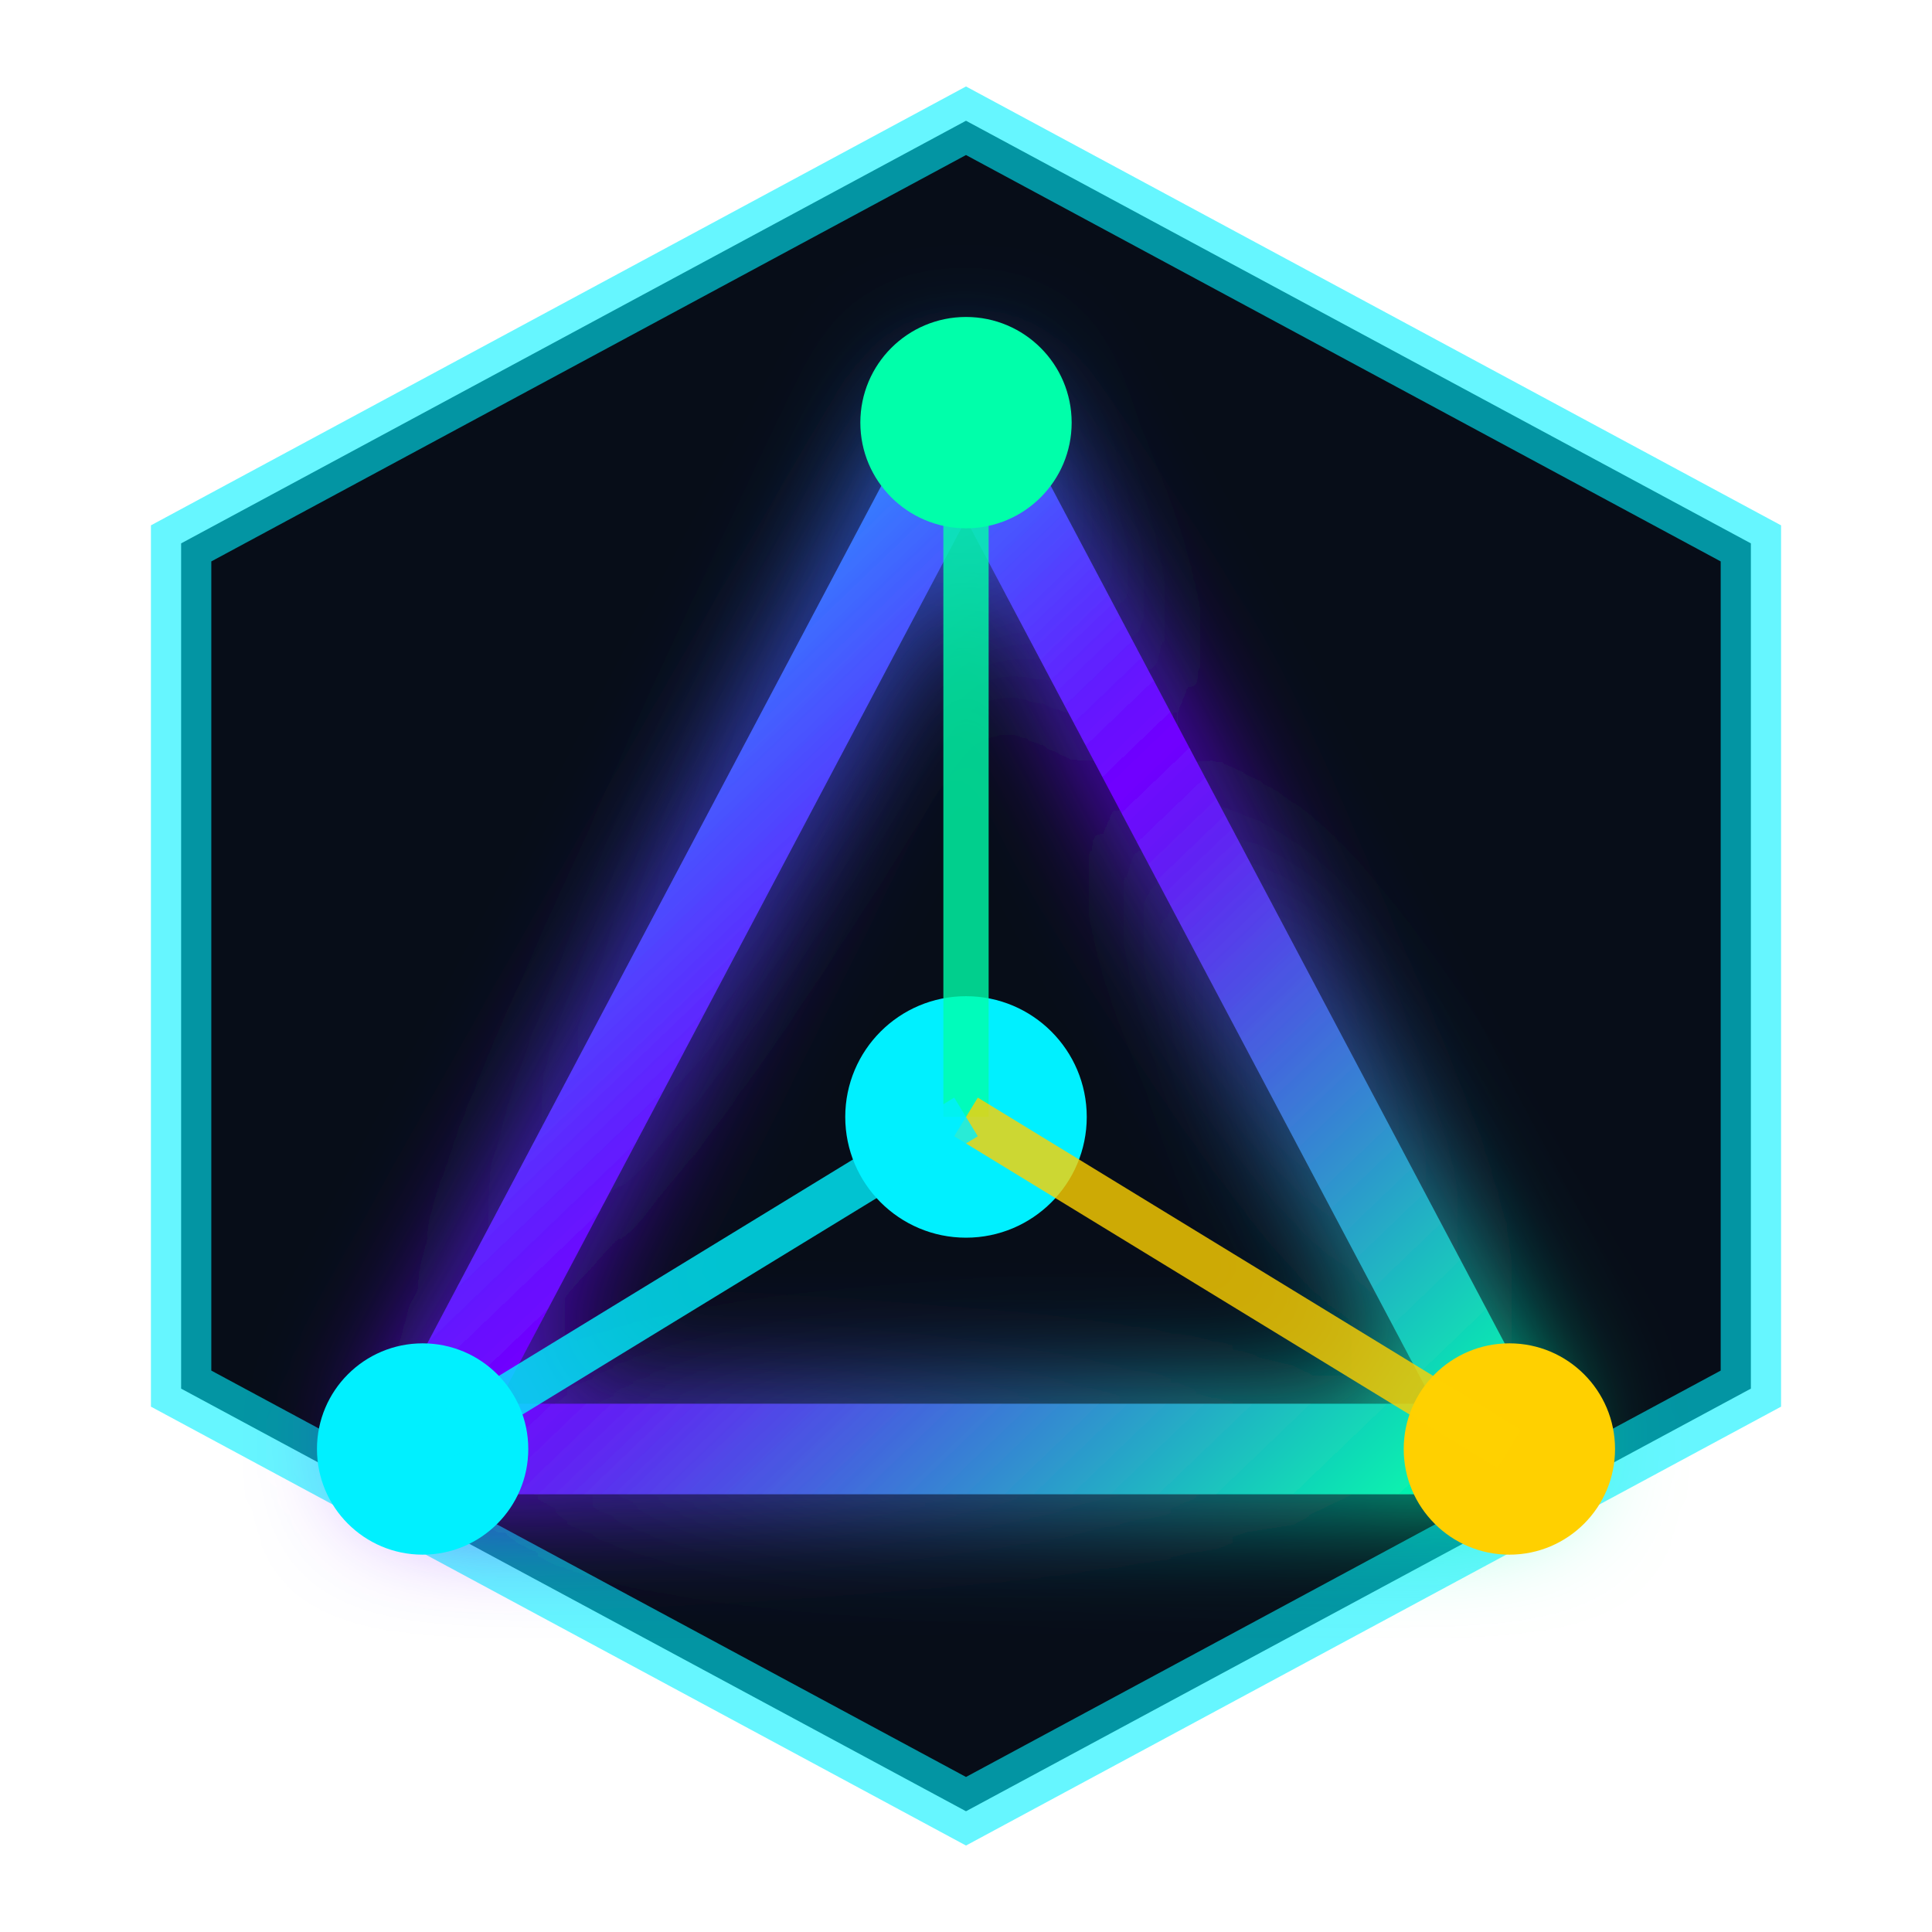
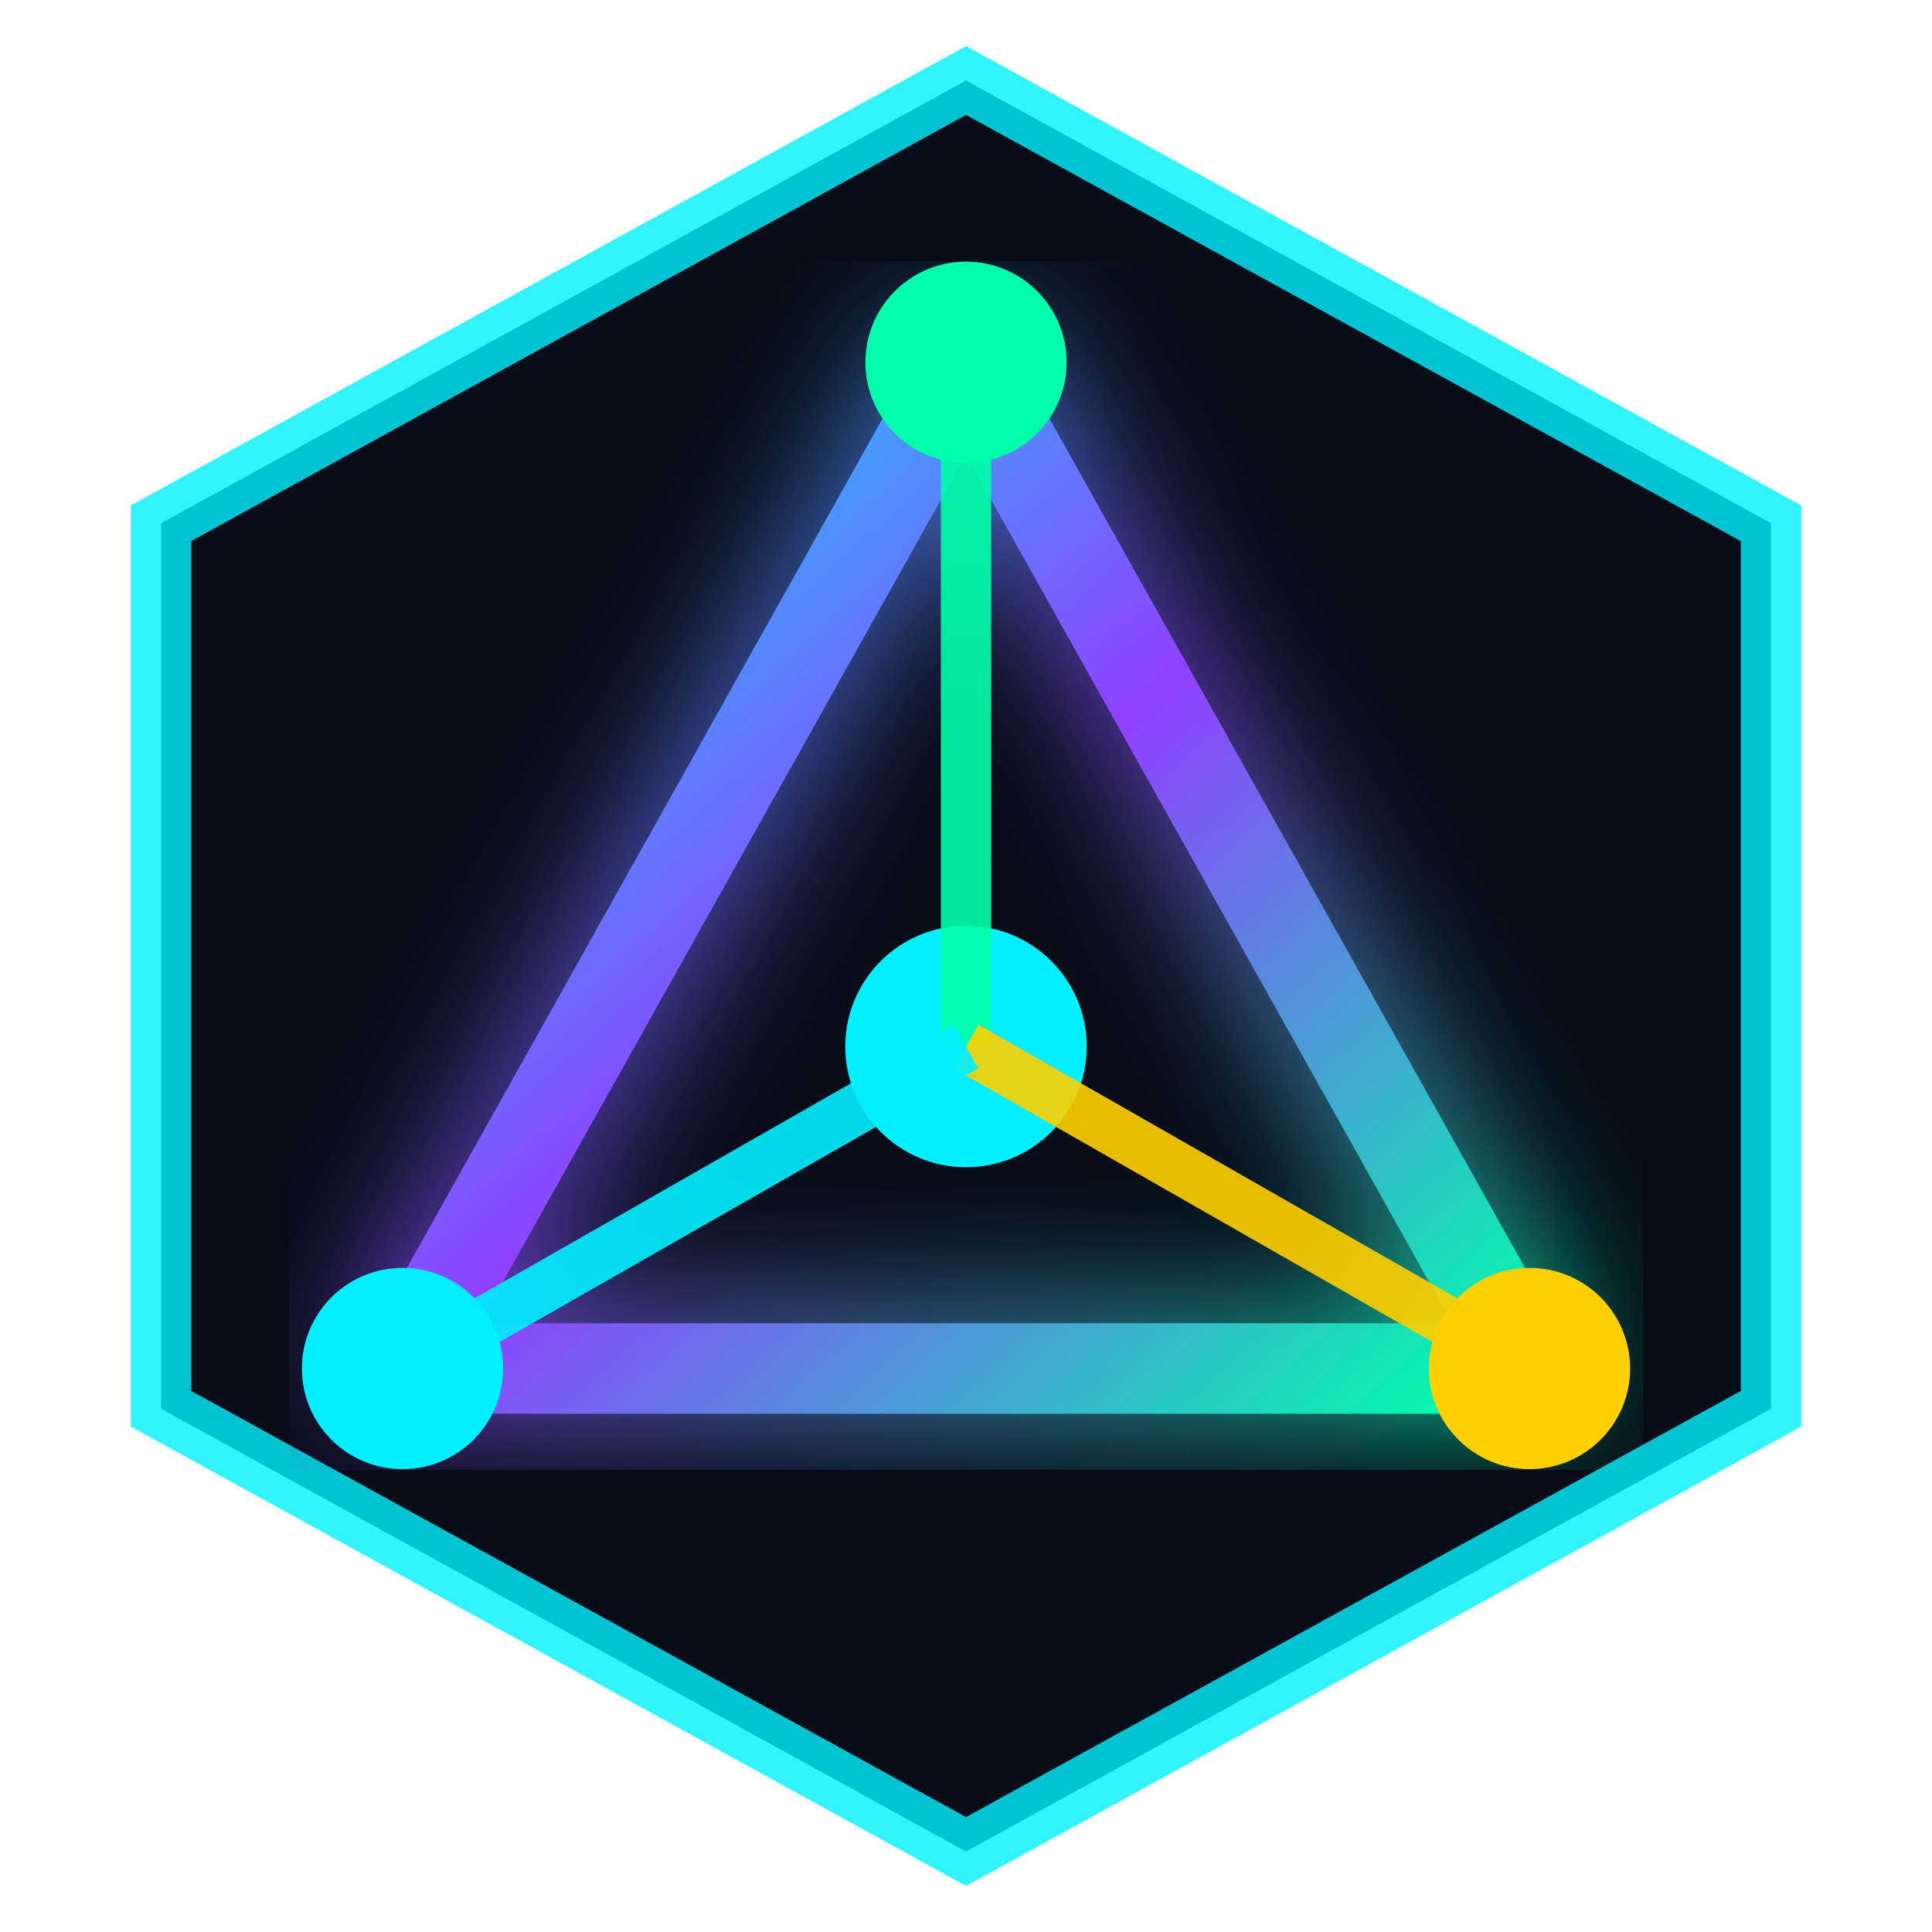
- <svg xmlns="http://www.w3.org/2000/svg" viewBox="0 0 64 64" width="64" height="64">
+ <svg xmlns="http://www.w3.org/2000/svg" viewBox="0 0 96 96" width="96" height="96">
  <defs>
    <linearGradient id="triadGrad" x1="0%" y1="0%" x2="100%" y2="100%">
      <stop offset="0%" stop-color="#00f0ff" />
-       <stop offset="50%" stop-color="#7000ff" />
+       <stop offset="50%" stop-color="#9040ff" />
      <stop offset="100%" stop-color="#00ffaa" />
    </linearGradient>
-     <filter id="glow" x="-20%" y="-20%" width="140%" height="140%">
-       <feGaussianBlur stdDeviation="2" result="blur" />
+     <filter id="glow">
+       <feGaussianBlur stdDeviation="3.5" result="blur" />
      <feComposite in="SourceGraphic" in2="blur" operator="over" />
    </filter>
  </defs>
-   <polygon points="32,4 58,18 58,46 32,60 6,46 6,18" fill="#070d18" stroke="#00f0ff" stroke-width="2" stroke-opacity="0.6" />
-   <polygon points="32,14 50,48 14,48" fill="none" stroke="url(#triadGrad)" stroke-width="3" stroke-linejoin="round" filter="url(#glow)" />
-   <circle cx="32" cy="37" r="4" fill="#00f0ff" />
-   <circle cx="32" cy="14" r="3.5" fill="#00ffaa" />
-   <circle cx="50" cy="48" r="3.5" fill="#ffd000" />
-   <circle cx="14" cy="48" r="3.5" fill="#00f0ff" />
-   <line x1="32" y1="37" x2="32" y2="14" stroke="#00ffaa" stroke-width="1.5" stroke-opacity="0.8" />
-   <line x1="32" y1="37" x2="50" y2="48" stroke="#ffd000" stroke-width="1.5" stroke-opacity="0.8" />
-   <line x1="32" y1="37" x2="14" y2="48" stroke="#00f0ff" stroke-width="1.5" stroke-opacity="0.8" />
+   <polygon points="48,4 88,26 88,70 48,92 8,70 8,26" fill="#070d18" stroke="#00f0ff" stroke-width="3" stroke-opacity="0.8" />
+   <polygon points="48,18 76,68 20,68" fill="none" stroke="url(#triadGrad)" stroke-width="4.5" stroke-linejoin="round" filter="url(#glow)" />
+   <circle cx="48" cy="52" r="6" fill="#00f0ff" />
+   <circle cx="48" cy="18" r="5" fill="#00ffaa" />
+   <circle cx="76" cy="68" r="5" fill="#ffd000" />
+   <circle cx="20" cy="68" r="5" fill="#00f0ff" />
+   <line x1="48" y1="52" x2="48" y2="18" stroke="#00ffaa" stroke-width="2.5" stroke-opacity="0.9" />
+   <line x1="48" y1="52" x2="76" y2="68" stroke="#ffd000" stroke-width="2.5" stroke-opacity="0.9" />
+   <line x1="48" y1="52" x2="20" y2="68" stroke="#00f0ff" stroke-width="2.5" stroke-opacity="0.9" />
</svg>
